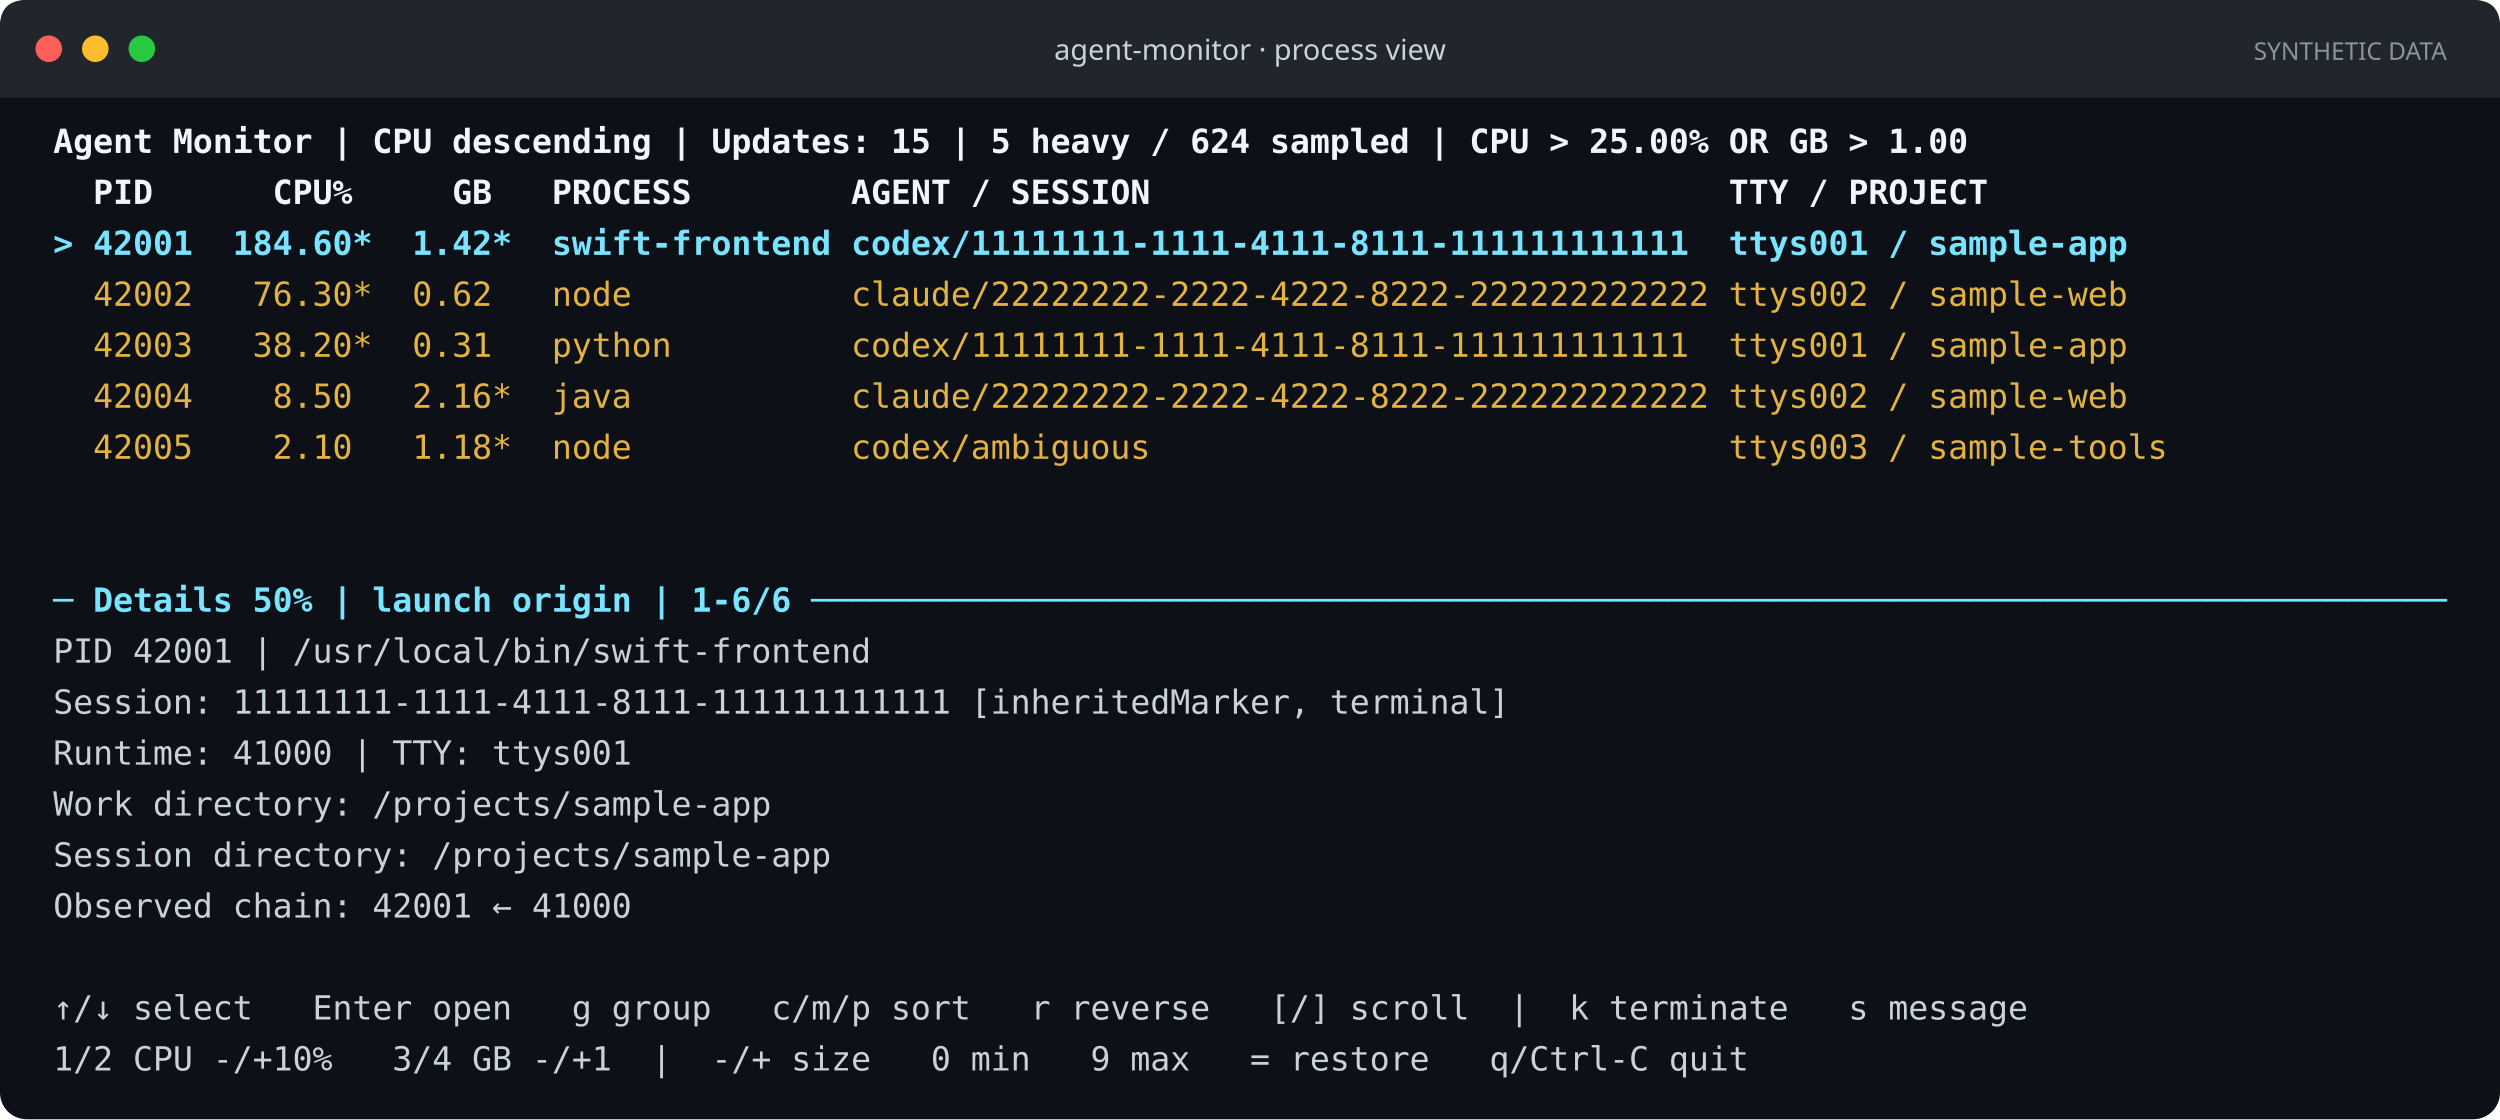
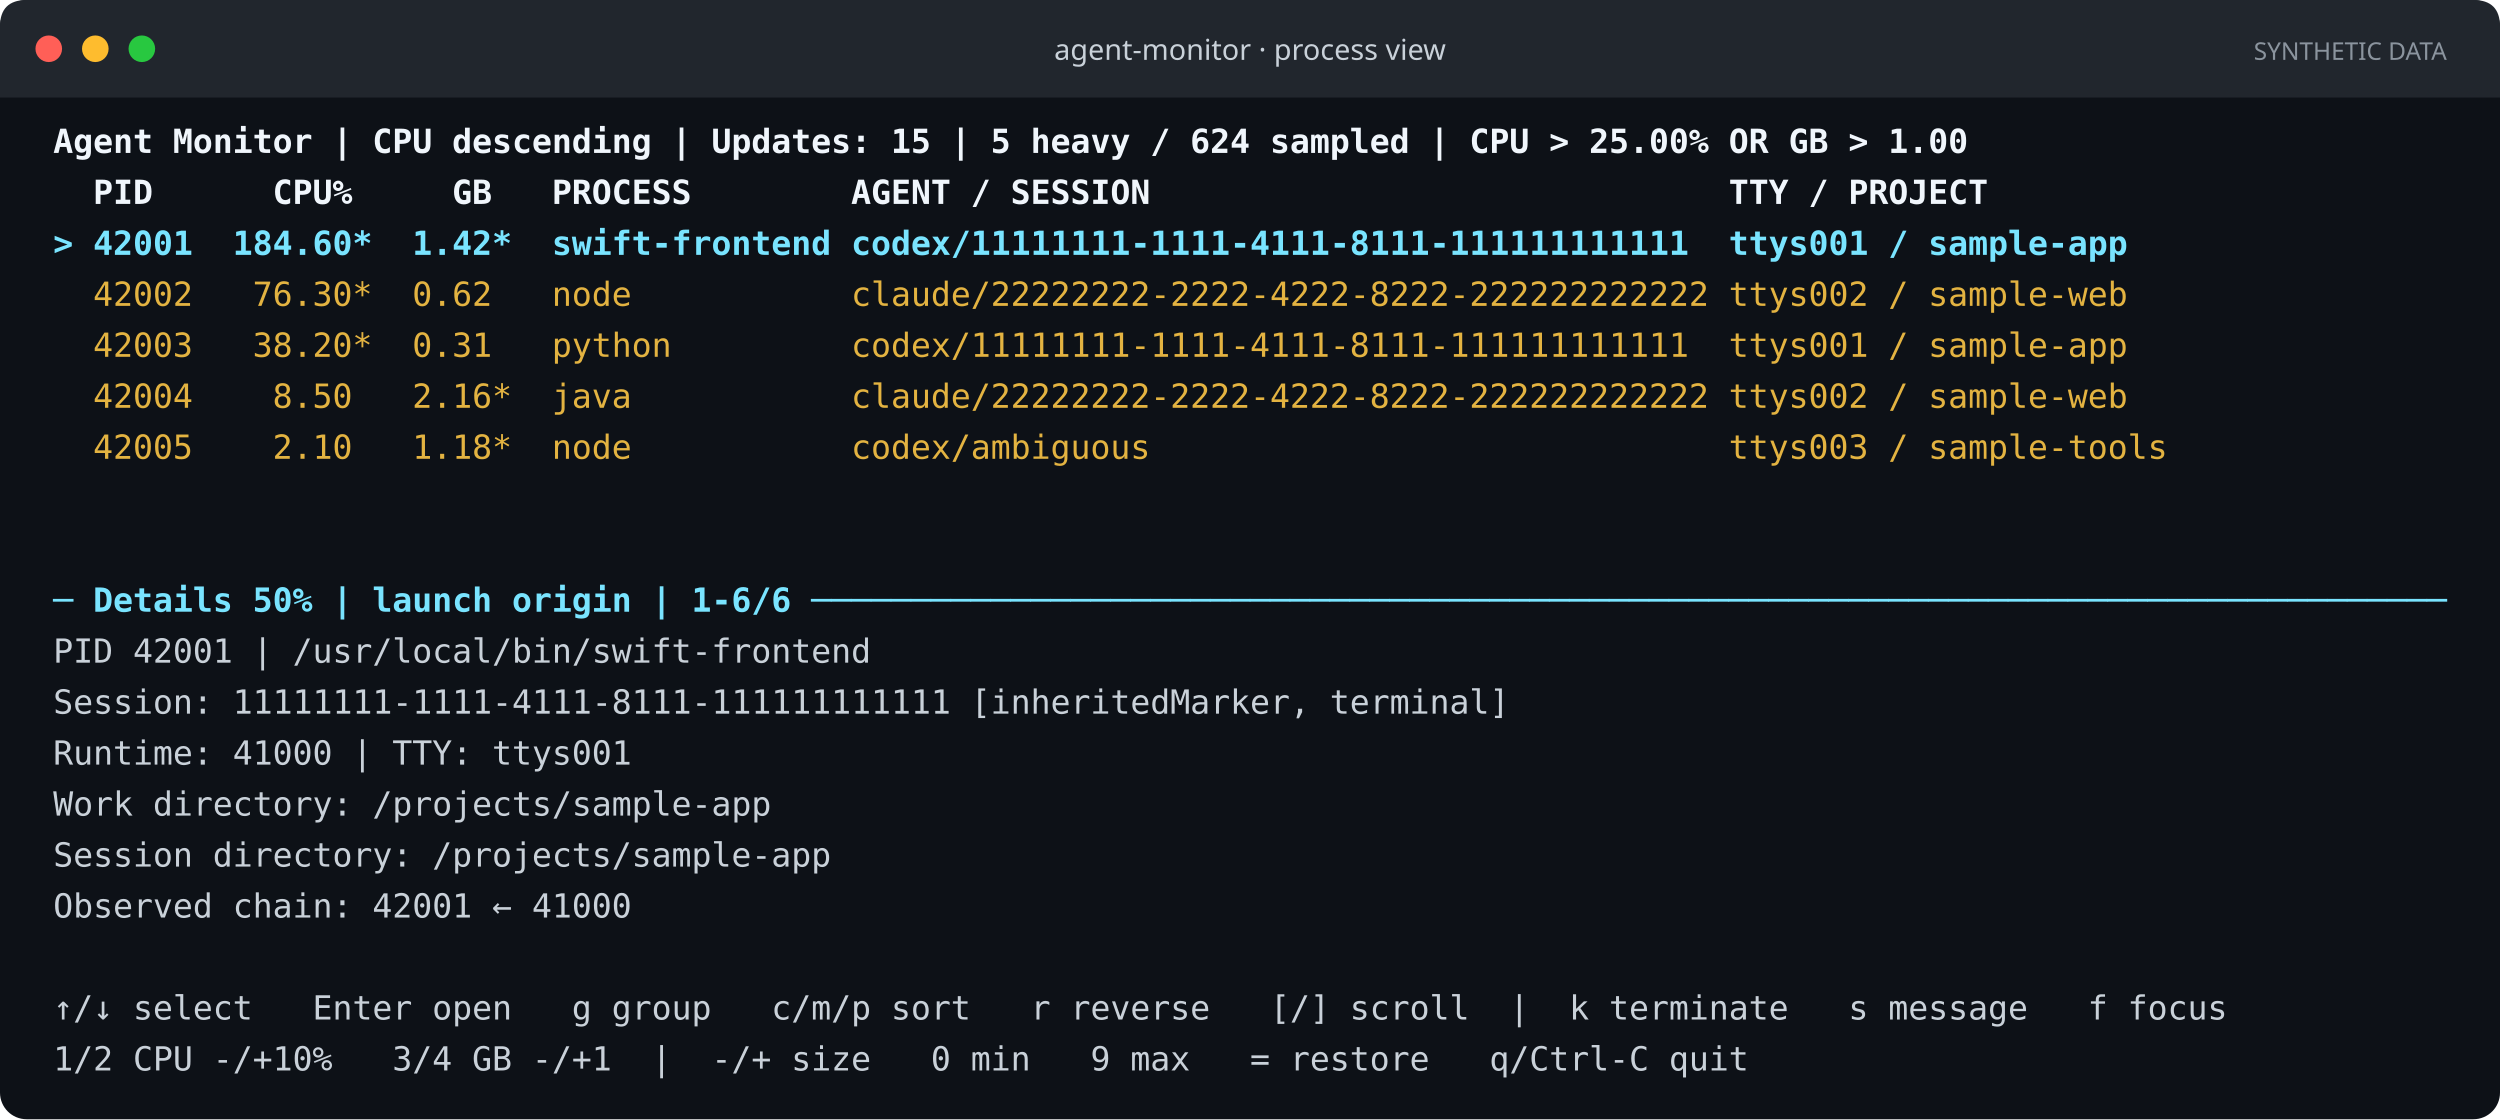
<svg xmlns="http://www.w3.org/2000/svg" width="1128" height="505" viewBox="0 0 1128 505" role="img" aria-labelledby="title description">
  <rect width="1128" height="505" rx="12" fill="#0d1117" />
  <path d="M12 0H1116Q1128 0 1128 12V44H0V12Q0 0 12 0Z" fill="#21262d" />
  <circle cx="22" cy="22" r="6" fill="#ff5f57" />
  <circle cx="43" cy="22" r="6" fill="#febc2e" />
  <circle cx="64" cy="22" r="6" fill="#28c840" />
  <text x="564" y="27" text-anchor="middle" fill="#c9d1d9" font-family="sans-serif" font-size="13">agent-monitor · process view</text>
  <text x="1104" y="27" text-anchor="end" fill="#8b949e" font-family="sans-serif" font-size="11">SYNTHETIC DATA</text>
  <g font-family="Menlo, DejaVu Sans Mono, monospace" font-size="15">
    <text y="69" fill="#f0f6fc" font-weight="bold" aria-label="Agent Monitor | CPU descending | Updates: 15 | 5 heavy / 624 sampled | CPU &gt; 25.00% OR GB &gt; 1.00">
      <tspan x="24">A</tspan>
      <tspan x="33">g</tspan>
      <tspan x="42">e</tspan>
      <tspan x="51">n</tspan>
      <tspan x="60">t</tspan>
      <tspan x="78">M</tspan>
      <tspan x="87">o</tspan>
      <tspan x="96">n</tspan>
      <tspan x="105">i</tspan>
      <tspan x="114">t</tspan>
      <tspan x="123">o</tspan>
      <tspan x="132">r</tspan>
      <tspan x="150">|</tspan>
      <tspan x="168">C</tspan>
      <tspan x="177">P</tspan>
      <tspan x="186">U</tspan>
      <tspan x="204">d</tspan>
      <tspan x="213">e</tspan>
      <tspan x="222">s</tspan>
      <tspan x="231">c</tspan>
      <tspan x="240">e</tspan>
      <tspan x="249">n</tspan>
      <tspan x="258">d</tspan>
      <tspan x="267">i</tspan>
      <tspan x="276">n</tspan>
      <tspan x="285">g</tspan>
      <tspan x="303">|</tspan>
      <tspan x="321">U</tspan>
      <tspan x="330">p</tspan>
      <tspan x="339">d</tspan>
      <tspan x="348">a</tspan>
      <tspan x="357">t</tspan>
      <tspan x="366">e</tspan>
      <tspan x="375">s</tspan>
      <tspan x="384">:</tspan>
      <tspan x="402">1</tspan>
      <tspan x="411">5</tspan>
      <tspan x="429">|</tspan>
      <tspan x="447">5</tspan>
      <tspan x="465">h</tspan>
      <tspan x="474">e</tspan>
      <tspan x="483">a</tspan>
      <tspan x="492">v</tspan>
      <tspan x="501">y</tspan>
      <tspan x="519">/</tspan>
      <tspan x="537">6</tspan>
      <tspan x="546">2</tspan>
      <tspan x="555">4</tspan>
      <tspan x="573">s</tspan>
      <tspan x="582">a</tspan>
      <tspan x="591">m</tspan>
      <tspan x="600">p</tspan>
      <tspan x="609">l</tspan>
      <tspan x="618">e</tspan>
      <tspan x="627">d</tspan>
      <tspan x="645">|</tspan>
      <tspan x="663">C</tspan>
      <tspan x="672">P</tspan>
      <tspan x="681">U</tspan>
      <tspan x="699">&gt;</tspan>
      <tspan x="717">2</tspan>
      <tspan x="726">5</tspan>
      <tspan x="735">.</tspan>
      <tspan x="744">0</tspan>
      <tspan x="753">0</tspan>
      <tspan x="762">%</tspan>
      <tspan x="780">O</tspan>
      <tspan x="789">R</tspan>
      <tspan x="807">G</tspan>
      <tspan x="816">B</tspan>
      <tspan x="834">&gt;</tspan>
      <tspan x="852">1</tspan>
      <tspan x="861">.</tspan>
      <tspan x="870">0</tspan>
      <tspan x="879">0</tspan>
    </text>
    <text y="92" fill="#f0f6fc" font-weight="bold" aria-label="  PID      CPU%     GB   PROCESS        AGENT / SESSION                             TTY / PROJECT">
      <tspan x="42">P</tspan>
      <tspan x="51">I</tspan>
      <tspan x="60">D</tspan>
      <tspan x="123">C</tspan>
      <tspan x="132">P</tspan>
      <tspan x="141">U</tspan>
      <tspan x="150">%</tspan>
      <tspan x="204">G</tspan>
      <tspan x="213">B</tspan>
      <tspan x="249">P</tspan>
      <tspan x="258">R</tspan>
      <tspan x="267">O</tspan>
      <tspan x="276">C</tspan>
      <tspan x="285">E</tspan>
      <tspan x="294">S</tspan>
      <tspan x="303">S</tspan>
      <tspan x="384">A</tspan>
      <tspan x="393">G</tspan>
      <tspan x="402">E</tspan>
      <tspan x="411">N</tspan>
      <tspan x="420">T</tspan>
      <tspan x="438">/</tspan>
      <tspan x="456">S</tspan>
      <tspan x="465">E</tspan>
      <tspan x="474">S</tspan>
      <tspan x="483">S</tspan>
      <tspan x="492">I</tspan>
      <tspan x="501">O</tspan>
      <tspan x="510">N</tspan>
      <tspan x="780">T</tspan>
      <tspan x="789">T</tspan>
      <tspan x="798">Y</tspan>
      <tspan x="816">/</tspan>
      <tspan x="834">P</tspan>
      <tspan x="843">R</tspan>
      <tspan x="852">O</tspan>
      <tspan x="861">J</tspan>
      <tspan x="870">E</tspan>
      <tspan x="879">C</tspan>
      <tspan x="888">T</tspan>
    </text>
    <text y="115" fill="#79e4ff" font-weight="bold" aria-label="&gt; 42001  184.60*  1.42*  swift-frontend codex/11111111-1111-4111-8111-111111111111  ttys001 / sample-app">
      <tspan x="24">&gt;</tspan>
      <tspan x="42">4</tspan>
      <tspan x="51">2</tspan>
      <tspan x="60">0</tspan>
      <tspan x="69">0</tspan>
      <tspan x="78">1</tspan>
      <tspan x="105">1</tspan>
      <tspan x="114">8</tspan>
      <tspan x="123">4</tspan>
      <tspan x="132">.</tspan>
      <tspan x="141">6</tspan>
      <tspan x="150">0</tspan>
      <tspan x="159">*</tspan>
      <tspan x="186">1</tspan>
      <tspan x="195">.</tspan>
      <tspan x="204">4</tspan>
      <tspan x="213">2</tspan>
      <tspan x="222">*</tspan>
      <tspan x="249">s</tspan>
      <tspan x="258">w</tspan>
      <tspan x="267">i</tspan>
      <tspan x="276">f</tspan>
      <tspan x="285">t</tspan>
      <tspan x="294">-</tspan>
      <tspan x="303">f</tspan>
      <tspan x="312">r</tspan>
      <tspan x="321">o</tspan>
      <tspan x="330">n</tspan>
      <tspan x="339">t</tspan>
      <tspan x="348">e</tspan>
      <tspan x="357">n</tspan>
      <tspan x="366">d</tspan>
      <tspan x="384">c</tspan>
      <tspan x="393">o</tspan>
      <tspan x="402">d</tspan>
      <tspan x="411">e</tspan>
      <tspan x="420">x</tspan>
      <tspan x="429">/</tspan>
      <tspan x="438">1</tspan>
      <tspan x="447">1</tspan>
      <tspan x="456">1</tspan>
      <tspan x="465">1</tspan>
      <tspan x="474">1</tspan>
      <tspan x="483">1</tspan>
      <tspan x="492">1</tspan>
      <tspan x="501">1</tspan>
      <tspan x="510">-</tspan>
      <tspan x="519">1</tspan>
      <tspan x="528">1</tspan>
      <tspan x="537">1</tspan>
      <tspan x="546">1</tspan>
      <tspan x="555">-</tspan>
      <tspan x="564">4</tspan>
      <tspan x="573">1</tspan>
      <tspan x="582">1</tspan>
      <tspan x="591">1</tspan>
      <tspan x="600">-</tspan>
      <tspan x="609">8</tspan>
      <tspan x="618">1</tspan>
      <tspan x="627">1</tspan>
      <tspan x="636">1</tspan>
      <tspan x="645">-</tspan>
      <tspan x="654">1</tspan>
      <tspan x="663">1</tspan>
      <tspan x="672">1</tspan>
      <tspan x="681">1</tspan>
      <tspan x="690">1</tspan>
      <tspan x="699">1</tspan>
      <tspan x="708">1</tspan>
      <tspan x="717">1</tspan>
      <tspan x="726">1</tspan>
      <tspan x="735">1</tspan>
      <tspan x="744">1</tspan>
      <tspan x="753">1</tspan>
      <tspan x="780">t</tspan>
      <tspan x="789">t</tspan>
      <tspan x="798">y</tspan>
      <tspan x="807">s</tspan>
      <tspan x="816">0</tspan>
      <tspan x="825">0</tspan>
      <tspan x="834">1</tspan>
      <tspan x="852">/</tspan>
      <tspan x="870">s</tspan>
      <tspan x="879">a</tspan>
      <tspan x="888">m</tspan>
      <tspan x="897">p</tspan>
      <tspan x="906">l</tspan>
      <tspan x="915">e</tspan>
      <tspan x="924">-</tspan>
      <tspan x="933">a</tspan>
      <tspan x="942">p</tspan>
      <tspan x="951">p</tspan>
    </text>
    <text y="138" fill="#e3b341" font-weight="normal" aria-label="  42002   76.30*  0.62   node           claude/22222222-2222-4222-8222-222222222222 ttys002 / sample-web">
      <tspan x="42">4</tspan>
      <tspan x="51">2</tspan>
      <tspan x="60">0</tspan>
      <tspan x="69">0</tspan>
      <tspan x="78">2</tspan>
      <tspan x="114">7</tspan>
      <tspan x="123">6</tspan>
      <tspan x="132">.</tspan>
      <tspan x="141">3</tspan>
      <tspan x="150">0</tspan>
      <tspan x="159">*</tspan>
      <tspan x="186">0</tspan>
      <tspan x="195">.</tspan>
      <tspan x="204">6</tspan>
      <tspan x="213">2</tspan>
      <tspan x="249">n</tspan>
      <tspan x="258">o</tspan>
      <tspan x="267">d</tspan>
      <tspan x="276">e</tspan>
      <tspan x="384">c</tspan>
      <tspan x="393">l</tspan>
      <tspan x="402">a</tspan>
      <tspan x="411">u</tspan>
      <tspan x="420">d</tspan>
      <tspan x="429">e</tspan>
      <tspan x="438">/</tspan>
      <tspan x="447">2</tspan>
      <tspan x="456">2</tspan>
      <tspan x="465">2</tspan>
      <tspan x="474">2</tspan>
      <tspan x="483">2</tspan>
      <tspan x="492">2</tspan>
      <tspan x="501">2</tspan>
      <tspan x="510">2</tspan>
      <tspan x="519">-</tspan>
      <tspan x="528">2</tspan>
      <tspan x="537">2</tspan>
      <tspan x="546">2</tspan>
      <tspan x="555">2</tspan>
      <tspan x="564">-</tspan>
      <tspan x="573">4</tspan>
      <tspan x="582">2</tspan>
      <tspan x="591">2</tspan>
      <tspan x="600">2</tspan>
      <tspan x="609">-</tspan>
      <tspan x="618">8</tspan>
      <tspan x="627">2</tspan>
      <tspan x="636">2</tspan>
      <tspan x="645">2</tspan>
      <tspan x="654">-</tspan>
      <tspan x="663">2</tspan>
      <tspan x="672">2</tspan>
      <tspan x="681">2</tspan>
      <tspan x="690">2</tspan>
      <tspan x="699">2</tspan>
      <tspan x="708">2</tspan>
      <tspan x="717">2</tspan>
      <tspan x="726">2</tspan>
      <tspan x="735">2</tspan>
      <tspan x="744">2</tspan>
      <tspan x="753">2</tspan>
      <tspan x="762">2</tspan>
      <tspan x="780">t</tspan>
      <tspan x="789">t</tspan>
      <tspan x="798">y</tspan>
      <tspan x="807">s</tspan>
      <tspan x="816">0</tspan>
      <tspan x="825">0</tspan>
      <tspan x="834">2</tspan>
      <tspan x="852">/</tspan>
      <tspan x="870">s</tspan>
      <tspan x="879">a</tspan>
      <tspan x="888">m</tspan>
      <tspan x="897">p</tspan>
      <tspan x="906">l</tspan>
      <tspan x="915">e</tspan>
      <tspan x="924">-</tspan>
      <tspan x="933">w</tspan>
      <tspan x="942">e</tspan>
      <tspan x="951">b</tspan>
    </text>
    <text y="161" fill="#e3b341" font-weight="normal" aria-label="  42003   38.20*  0.31   python         codex/11111111-1111-4111-8111-111111111111  ttys001 / sample-app">
      <tspan x="42">4</tspan>
      <tspan x="51">2</tspan>
      <tspan x="60">0</tspan>
      <tspan x="69">0</tspan>
      <tspan x="78">3</tspan>
      <tspan x="114">3</tspan>
      <tspan x="123">8</tspan>
      <tspan x="132">.</tspan>
      <tspan x="141">2</tspan>
      <tspan x="150">0</tspan>
      <tspan x="159">*</tspan>
      <tspan x="186">0</tspan>
      <tspan x="195">.</tspan>
      <tspan x="204">3</tspan>
      <tspan x="213">1</tspan>
      <tspan x="249">p</tspan>
      <tspan x="258">y</tspan>
      <tspan x="267">t</tspan>
      <tspan x="276">h</tspan>
      <tspan x="285">o</tspan>
      <tspan x="294">n</tspan>
      <tspan x="384">c</tspan>
      <tspan x="393">o</tspan>
      <tspan x="402">d</tspan>
      <tspan x="411">e</tspan>
      <tspan x="420">x</tspan>
      <tspan x="429">/</tspan>
      <tspan x="438">1</tspan>
      <tspan x="447">1</tspan>
      <tspan x="456">1</tspan>
      <tspan x="465">1</tspan>
      <tspan x="474">1</tspan>
      <tspan x="483">1</tspan>
      <tspan x="492">1</tspan>
      <tspan x="501">1</tspan>
      <tspan x="510">-</tspan>
      <tspan x="519">1</tspan>
      <tspan x="528">1</tspan>
      <tspan x="537">1</tspan>
      <tspan x="546">1</tspan>
      <tspan x="555">-</tspan>
      <tspan x="564">4</tspan>
      <tspan x="573">1</tspan>
      <tspan x="582">1</tspan>
      <tspan x="591">1</tspan>
      <tspan x="600">-</tspan>
      <tspan x="609">8</tspan>
      <tspan x="618">1</tspan>
      <tspan x="627">1</tspan>
      <tspan x="636">1</tspan>
      <tspan x="645">-</tspan>
      <tspan x="654">1</tspan>
      <tspan x="663">1</tspan>
      <tspan x="672">1</tspan>
      <tspan x="681">1</tspan>
      <tspan x="690">1</tspan>
      <tspan x="699">1</tspan>
      <tspan x="708">1</tspan>
      <tspan x="717">1</tspan>
      <tspan x="726">1</tspan>
      <tspan x="735">1</tspan>
      <tspan x="744">1</tspan>
      <tspan x="753">1</tspan>
      <tspan x="780">t</tspan>
      <tspan x="789">t</tspan>
      <tspan x="798">y</tspan>
      <tspan x="807">s</tspan>
      <tspan x="816">0</tspan>
      <tspan x="825">0</tspan>
      <tspan x="834">1</tspan>
      <tspan x="852">/</tspan>
      <tspan x="870">s</tspan>
      <tspan x="879">a</tspan>
      <tspan x="888">m</tspan>
      <tspan x="897">p</tspan>
      <tspan x="906">l</tspan>
      <tspan x="915">e</tspan>
      <tspan x="924">-</tspan>
      <tspan x="933">a</tspan>
      <tspan x="942">p</tspan>
      <tspan x="951">p</tspan>
    </text>
    <text y="184" fill="#e3b341" font-weight="normal" aria-label="  42004    8.50   2.16*  java           claude/22222222-2222-4222-8222-222222222222 ttys002 / sample-web">
      <tspan x="42">4</tspan>
      <tspan x="51">2</tspan>
      <tspan x="60">0</tspan>
      <tspan x="69">0</tspan>
      <tspan x="78">4</tspan>
      <tspan x="123">8</tspan>
      <tspan x="132">.</tspan>
      <tspan x="141">5</tspan>
      <tspan x="150">0</tspan>
      <tspan x="186">2</tspan>
      <tspan x="195">.</tspan>
      <tspan x="204">1</tspan>
      <tspan x="213">6</tspan>
      <tspan x="222">*</tspan>
      <tspan x="249">j</tspan>
      <tspan x="258">a</tspan>
      <tspan x="267">v</tspan>
      <tspan x="276">a</tspan>
      <tspan x="384">c</tspan>
      <tspan x="393">l</tspan>
      <tspan x="402">a</tspan>
      <tspan x="411">u</tspan>
      <tspan x="420">d</tspan>
      <tspan x="429">e</tspan>
      <tspan x="438">/</tspan>
      <tspan x="447">2</tspan>
      <tspan x="456">2</tspan>
      <tspan x="465">2</tspan>
      <tspan x="474">2</tspan>
      <tspan x="483">2</tspan>
      <tspan x="492">2</tspan>
      <tspan x="501">2</tspan>
      <tspan x="510">2</tspan>
      <tspan x="519">-</tspan>
      <tspan x="528">2</tspan>
      <tspan x="537">2</tspan>
      <tspan x="546">2</tspan>
      <tspan x="555">2</tspan>
      <tspan x="564">-</tspan>
      <tspan x="573">4</tspan>
      <tspan x="582">2</tspan>
      <tspan x="591">2</tspan>
      <tspan x="600">2</tspan>
      <tspan x="609">-</tspan>
      <tspan x="618">8</tspan>
      <tspan x="627">2</tspan>
      <tspan x="636">2</tspan>
      <tspan x="645">2</tspan>
      <tspan x="654">-</tspan>
      <tspan x="663">2</tspan>
      <tspan x="672">2</tspan>
      <tspan x="681">2</tspan>
      <tspan x="690">2</tspan>
      <tspan x="699">2</tspan>
      <tspan x="708">2</tspan>
      <tspan x="717">2</tspan>
      <tspan x="726">2</tspan>
      <tspan x="735">2</tspan>
      <tspan x="744">2</tspan>
      <tspan x="753">2</tspan>
      <tspan x="762">2</tspan>
      <tspan x="780">t</tspan>
      <tspan x="789">t</tspan>
      <tspan x="798">y</tspan>
      <tspan x="807">s</tspan>
      <tspan x="816">0</tspan>
      <tspan x="825">0</tspan>
      <tspan x="834">2</tspan>
      <tspan x="852">/</tspan>
      <tspan x="870">s</tspan>
      <tspan x="879">a</tspan>
      <tspan x="888">m</tspan>
      <tspan x="897">p</tspan>
      <tspan x="906">l</tspan>
      <tspan x="915">e</tspan>
      <tspan x="924">-</tspan>
      <tspan x="933">w</tspan>
      <tspan x="942">e</tspan>
      <tspan x="951">b</tspan>
    </text>
    <text y="207" fill="#e3b341" font-weight="normal" aria-label="  42005    2.10   1.18*  node           codex/ambiguous                             ttys003 / sample-tools">
      <tspan x="42">4</tspan>
      <tspan x="51">2</tspan>
      <tspan x="60">0</tspan>
      <tspan x="69">0</tspan>
      <tspan x="78">5</tspan>
      <tspan x="123">2</tspan>
      <tspan x="132">.</tspan>
      <tspan x="141">1</tspan>
      <tspan x="150">0</tspan>
      <tspan x="186">1</tspan>
      <tspan x="195">.</tspan>
      <tspan x="204">1</tspan>
      <tspan x="213">8</tspan>
      <tspan x="222">*</tspan>
      <tspan x="249">n</tspan>
      <tspan x="258">o</tspan>
      <tspan x="267">d</tspan>
      <tspan x="276">e</tspan>
      <tspan x="384">c</tspan>
      <tspan x="393">o</tspan>
      <tspan x="402">d</tspan>
      <tspan x="411">e</tspan>
      <tspan x="420">x</tspan>
      <tspan x="429">/</tspan>
      <tspan x="438">a</tspan>
      <tspan x="447">m</tspan>
      <tspan x="456">b</tspan>
      <tspan x="465">i</tspan>
      <tspan x="474">g</tspan>
      <tspan x="483">u</tspan>
      <tspan x="492">o</tspan>
      <tspan x="501">u</tspan>
      <tspan x="510">s</tspan>
      <tspan x="780">t</tspan>
      <tspan x="789">t</tspan>
      <tspan x="798">y</tspan>
      <tspan x="807">s</tspan>
      <tspan x="816">0</tspan>
      <tspan x="825">0</tspan>
      <tspan x="834">3</tspan>
      <tspan x="852">/</tspan>
      <tspan x="870">s</tspan>
      <tspan x="879">a</tspan>
      <tspan x="888">m</tspan>
      <tspan x="897">p</tspan>
      <tspan x="906">l</tspan>
      <tspan x="915">e</tspan>
      <tspan x="924">-</tspan>
      <tspan x="933">t</tspan>
      <tspan x="942">o</tspan>
      <tspan x="951">o</tspan>
      <tspan x="960">l</tspan>
      <tspan x="969">s</tspan>
    </text>
    <text y="276" fill="#79e4ff" font-weight="bold" aria-label="─ Details 50% | launch origin | 1-6/6 ──────────────────────────────────────────────────────────────────────────────────">
      <tspan x="24">─</tspan>
      <tspan x="42">D</tspan>
      <tspan x="51">e</tspan>
      <tspan x="60">t</tspan>
      <tspan x="69">a</tspan>
      <tspan x="78">i</tspan>
      <tspan x="87">l</tspan>
      <tspan x="96">s</tspan>
      <tspan x="114">5</tspan>
      <tspan x="123">0</tspan>
      <tspan x="132">%</tspan>
      <tspan x="150">|</tspan>
      <tspan x="168">l</tspan>
      <tspan x="177">a</tspan>
      <tspan x="186">u</tspan>
      <tspan x="195">n</tspan>
      <tspan x="204">c</tspan>
      <tspan x="213">h</tspan>
      <tspan x="231">o</tspan>
      <tspan x="240">r</tspan>
      <tspan x="249">i</tspan>
      <tspan x="258">g</tspan>
      <tspan x="267">i</tspan>
      <tspan x="276">n</tspan>
      <tspan x="294">|</tspan>
      <tspan x="312">1</tspan>
      <tspan x="321">-</tspan>
      <tspan x="330">6</tspan>
      <tspan x="339">/</tspan>
      <tspan x="348">6</tspan>
      <tspan x="366">─</tspan>
      <tspan x="375">─</tspan>
      <tspan x="384">─</tspan>
      <tspan x="393">─</tspan>
      <tspan x="402">─</tspan>
      <tspan x="411">─</tspan>
      <tspan x="420">─</tspan>
      <tspan x="429">─</tspan>
      <tspan x="438">─</tspan>
      <tspan x="447">─</tspan>
      <tspan x="456">─</tspan>
      <tspan x="465">─</tspan>
      <tspan x="474">─</tspan>
      <tspan x="483">─</tspan>
      <tspan x="492">─</tspan>
      <tspan x="501">─</tspan>
      <tspan x="510">─</tspan>
      <tspan x="519">─</tspan>
      <tspan x="528">─</tspan>
      <tspan x="537">─</tspan>
      <tspan x="546">─</tspan>
      <tspan x="555">─</tspan>
      <tspan x="564">─</tspan>
      <tspan x="573">─</tspan>
      <tspan x="582">─</tspan>
      <tspan x="591">─</tspan>
      <tspan x="600">─</tspan>
      <tspan x="609">─</tspan>
      <tspan x="618">─</tspan>
      <tspan x="627">─</tspan>
      <tspan x="636">─</tspan>
      <tspan x="645">─</tspan>
      <tspan x="654">─</tspan>
      <tspan x="663">─</tspan>
      <tspan x="672">─</tspan>
      <tspan x="681">─</tspan>
      <tspan x="690">─</tspan>
      <tspan x="699">─</tspan>
      <tspan x="708">─</tspan>
      <tspan x="717">─</tspan>
      <tspan x="726">─</tspan>
      <tspan x="735">─</tspan>
      <tspan x="744">─</tspan>
      <tspan x="753">─</tspan>
      <tspan x="762">─</tspan>
      <tspan x="771">─</tspan>
      <tspan x="780">─</tspan>
      <tspan x="789">─</tspan>
      <tspan x="798">─</tspan>
      <tspan x="807">─</tspan>
      <tspan x="816">─</tspan>
      <tspan x="825">─</tspan>
      <tspan x="834">─</tspan>
      <tspan x="843">─</tspan>
      <tspan x="852">─</tspan>
      <tspan x="861">─</tspan>
      <tspan x="870">─</tspan>
      <tspan x="879">─</tspan>
      <tspan x="888">─</tspan>
      <tspan x="897">─</tspan>
      <tspan x="906">─</tspan>
      <tspan x="915">─</tspan>
      <tspan x="924">─</tspan>
      <tspan x="933">─</tspan>
      <tspan x="942">─</tspan>
      <tspan x="951">─</tspan>
      <tspan x="960">─</tspan>
      <tspan x="969">─</tspan>
      <tspan x="978">─</tspan>
      <tspan x="987">─</tspan>
      <tspan x="996">─</tspan>
      <tspan x="1005">─</tspan>
      <tspan x="1014">─</tspan>
      <tspan x="1023">─</tspan>
      <tspan x="1032">─</tspan>
      <tspan x="1041">─</tspan>
      <tspan x="1050">─</tspan>
      <tspan x="1059">─</tspan>
      <tspan x="1068">─</tspan>
      <tspan x="1077">─</tspan>
      <tspan x="1086">─</tspan>
      <tspan x="1095">─</tspan>
    </text>
    <text y="299" fill="#c9d1d9" font-weight="normal" aria-label="PID 42001 | /usr/local/bin/swift-frontend">
      <tspan x="24">P</tspan>
      <tspan x="33">I</tspan>
      <tspan x="42">D</tspan>
      <tspan x="60">4</tspan>
      <tspan x="69">2</tspan>
      <tspan x="78">0</tspan>
      <tspan x="87">0</tspan>
      <tspan x="96">1</tspan>
      <tspan x="114">|</tspan>
      <tspan x="132">/</tspan>
      <tspan x="141">u</tspan>
      <tspan x="150">s</tspan>
      <tspan x="159">r</tspan>
      <tspan x="168">/</tspan>
      <tspan x="177">l</tspan>
      <tspan x="186">o</tspan>
      <tspan x="195">c</tspan>
      <tspan x="204">a</tspan>
      <tspan x="213">l</tspan>
      <tspan x="222">/</tspan>
      <tspan x="231">b</tspan>
      <tspan x="240">i</tspan>
      <tspan x="249">n</tspan>
      <tspan x="258">/</tspan>
      <tspan x="267">s</tspan>
      <tspan x="276">w</tspan>
      <tspan x="285">i</tspan>
      <tspan x="294">f</tspan>
      <tspan x="303">t</tspan>
      <tspan x="312">-</tspan>
      <tspan x="321">f</tspan>
      <tspan x="330">r</tspan>
      <tspan x="339">o</tspan>
      <tspan x="348">n</tspan>
      <tspan x="357">t</tspan>
      <tspan x="366">e</tspan>
      <tspan x="375">n</tspan>
      <tspan x="384">d</tspan>
    </text>
    <text y="322" fill="#c9d1d9" font-weight="normal" aria-label="Session: 11111111-1111-4111-8111-111111111111 [inheritedMarker, terminal]">
      <tspan x="24">S</tspan>
      <tspan x="33">e</tspan>
      <tspan x="42">s</tspan>
      <tspan x="51">s</tspan>
      <tspan x="60">i</tspan>
      <tspan x="69">o</tspan>
      <tspan x="78">n</tspan>
      <tspan x="87">:</tspan>
      <tspan x="105">1</tspan>
      <tspan x="114">1</tspan>
      <tspan x="123">1</tspan>
      <tspan x="132">1</tspan>
      <tspan x="141">1</tspan>
      <tspan x="150">1</tspan>
      <tspan x="159">1</tspan>
      <tspan x="168">1</tspan>
      <tspan x="177">-</tspan>
      <tspan x="186">1</tspan>
      <tspan x="195">1</tspan>
      <tspan x="204">1</tspan>
      <tspan x="213">1</tspan>
      <tspan x="222">-</tspan>
      <tspan x="231">4</tspan>
      <tspan x="240">1</tspan>
      <tspan x="249">1</tspan>
      <tspan x="258">1</tspan>
      <tspan x="267">-</tspan>
      <tspan x="276">8</tspan>
      <tspan x="285">1</tspan>
      <tspan x="294">1</tspan>
      <tspan x="303">1</tspan>
      <tspan x="312">-</tspan>
      <tspan x="321">1</tspan>
      <tspan x="330">1</tspan>
      <tspan x="339">1</tspan>
      <tspan x="348">1</tspan>
      <tspan x="357">1</tspan>
      <tspan x="366">1</tspan>
      <tspan x="375">1</tspan>
      <tspan x="384">1</tspan>
      <tspan x="393">1</tspan>
      <tspan x="402">1</tspan>
      <tspan x="411">1</tspan>
      <tspan x="420">1</tspan>
      <tspan x="438">[</tspan>
      <tspan x="447">i</tspan>
      <tspan x="456">n</tspan>
      <tspan x="465">h</tspan>
      <tspan x="474">e</tspan>
      <tspan x="483">r</tspan>
      <tspan x="492">i</tspan>
      <tspan x="501">t</tspan>
      <tspan x="510">e</tspan>
      <tspan x="519">d</tspan>
      <tspan x="528">M</tspan>
      <tspan x="537">a</tspan>
      <tspan x="546">r</tspan>
      <tspan x="555">k</tspan>
      <tspan x="564">e</tspan>
      <tspan x="573">r</tspan>
      <tspan x="582">,</tspan>
      <tspan x="600">t</tspan>
      <tspan x="609">e</tspan>
      <tspan x="618">r</tspan>
      <tspan x="627">m</tspan>
      <tspan x="636">i</tspan>
      <tspan x="645">n</tspan>
      <tspan x="654">a</tspan>
      <tspan x="663">l</tspan>
      <tspan x="672">]</tspan>
    </text>
    <text y="345" fill="#c9d1d9" font-weight="normal" aria-label="Runtime: 41000 | TTY: ttys001">
      <tspan x="24">R</tspan>
      <tspan x="33">u</tspan>
      <tspan x="42">n</tspan>
      <tspan x="51">t</tspan>
      <tspan x="60">i</tspan>
      <tspan x="69">m</tspan>
      <tspan x="78">e</tspan>
      <tspan x="87">:</tspan>
      <tspan x="105">4</tspan>
      <tspan x="114">1</tspan>
      <tspan x="123">0</tspan>
      <tspan x="132">0</tspan>
      <tspan x="141">0</tspan>
      <tspan x="159">|</tspan>
      <tspan x="177">T</tspan>
      <tspan x="186">T</tspan>
      <tspan x="195">Y</tspan>
      <tspan x="204">:</tspan>
      <tspan x="222">t</tspan>
      <tspan x="231">t</tspan>
      <tspan x="240">y</tspan>
      <tspan x="249">s</tspan>
      <tspan x="258">0</tspan>
      <tspan x="267">0</tspan>
      <tspan x="276">1</tspan>
    </text>
    <text y="368" fill="#c9d1d9" font-weight="normal" aria-label="Work directory: /projects/sample-app">
      <tspan x="24">W</tspan>
      <tspan x="33">o</tspan>
      <tspan x="42">r</tspan>
      <tspan x="51">k</tspan>
      <tspan x="69">d</tspan>
      <tspan x="78">i</tspan>
      <tspan x="87">r</tspan>
      <tspan x="96">e</tspan>
      <tspan x="105">c</tspan>
      <tspan x="114">t</tspan>
      <tspan x="123">o</tspan>
      <tspan x="132">r</tspan>
      <tspan x="141">y</tspan>
      <tspan x="150">:</tspan>
      <tspan x="168">/</tspan>
      <tspan x="177">p</tspan>
      <tspan x="186">r</tspan>
      <tspan x="195">o</tspan>
      <tspan x="204">j</tspan>
      <tspan x="213">e</tspan>
      <tspan x="222">c</tspan>
      <tspan x="231">t</tspan>
      <tspan x="240">s</tspan>
      <tspan x="249">/</tspan>
      <tspan x="258">s</tspan>
      <tspan x="267">a</tspan>
      <tspan x="276">m</tspan>
      <tspan x="285">p</tspan>
      <tspan x="294">l</tspan>
      <tspan x="303">e</tspan>
      <tspan x="312">-</tspan>
      <tspan x="321">a</tspan>
      <tspan x="330">p</tspan>
      <tspan x="339">p</tspan>
    </text>
    <text y="391" fill="#c9d1d9" font-weight="normal" aria-label="Session directory: /projects/sample-app">
      <tspan x="24">S</tspan>
      <tspan x="33">e</tspan>
      <tspan x="42">s</tspan>
      <tspan x="51">s</tspan>
      <tspan x="60">i</tspan>
      <tspan x="69">o</tspan>
      <tspan x="78">n</tspan>
      <tspan x="96">d</tspan>
      <tspan x="105">i</tspan>
      <tspan x="114">r</tspan>
      <tspan x="123">e</tspan>
      <tspan x="132">c</tspan>
      <tspan x="141">t</tspan>
      <tspan x="150">o</tspan>
      <tspan x="159">r</tspan>
      <tspan x="168">y</tspan>
      <tspan x="177">:</tspan>
      <tspan x="195">/</tspan>
      <tspan x="204">p</tspan>
      <tspan x="213">r</tspan>
      <tspan x="222">o</tspan>
      <tspan x="231">j</tspan>
      <tspan x="240">e</tspan>
      <tspan x="249">c</tspan>
      <tspan x="258">t</tspan>
      <tspan x="267">s</tspan>
      <tspan x="276">/</tspan>
      <tspan x="285">s</tspan>
      <tspan x="294">a</tspan>
      <tspan x="303">m</tspan>
      <tspan x="312">p</tspan>
      <tspan x="321">l</tspan>
      <tspan x="330">e</tspan>
      <tspan x="339">-</tspan>
      <tspan x="348">a</tspan>
      <tspan x="357">p</tspan>
      <tspan x="366">p</tspan>
    </text>
    <text y="414" fill="#c9d1d9" font-weight="normal" aria-label="Observed chain: 42001 ← 41000">
      <tspan x="24">O</tspan>
      <tspan x="33">b</tspan>
      <tspan x="42">s</tspan>
      <tspan x="51">e</tspan>
      <tspan x="60">r</tspan>
      <tspan x="69">v</tspan>
      <tspan x="78">e</tspan>
      <tspan x="87">d</tspan>
      <tspan x="105">c</tspan>
      <tspan x="114">h</tspan>
      <tspan x="123">a</tspan>
      <tspan x="132">i</tspan>
      <tspan x="141">n</tspan>
      <tspan x="150">:</tspan>
      <tspan x="168">4</tspan>
      <tspan x="177">2</tspan>
      <tspan x="186">0</tspan>
      <tspan x="195">0</tspan>
      <tspan x="204">1</tspan>
      <tspan x="222">←</tspan>
      <tspan x="240">4</tspan>
      <tspan x="249">1</tspan>
      <tspan x="258">0</tspan>
      <tspan x="267">0</tspan>
      <tspan x="276">0</tspan>
    </text>
-     <text y="460" fill="#c9d1d9" font-weight="normal" aria-label="↑/↓ select   Enter open   g group   c/m/p sort   r reverse   [/] scroll  |  k terminate   s message">
+     <text y="460" fill="#c9d1d9" font-weight="normal" aria-label="↑/↓ select   Enter open   g group   c/m/p sort   r reverse   [/] scroll  |  k terminate   s message   f focus">
      <tspan x="24">↑</tspan>
      <tspan x="33">/</tspan>
      <tspan x="42">↓</tspan>
      <tspan x="60">s</tspan>
      <tspan x="69">e</tspan>
      <tspan x="78">l</tspan>
      <tspan x="87">e</tspan>
      <tspan x="96">c</tspan>
      <tspan x="105">t</tspan>
      <tspan x="141">E</tspan>
      <tspan x="150">n</tspan>
      <tspan x="159">t</tspan>
      <tspan x="168">e</tspan>
      <tspan x="177">r</tspan>
      <tspan x="195">o</tspan>
      <tspan x="204">p</tspan>
      <tspan x="213">e</tspan>
      <tspan x="222">n</tspan>
      <tspan x="258">g</tspan>
      <tspan x="276">g</tspan>
      <tspan x="285">r</tspan>
      <tspan x="294">o</tspan>
      <tspan x="303">u</tspan>
      <tspan x="312">p</tspan>
      <tspan x="348">c</tspan>
      <tspan x="357">/</tspan>
      <tspan x="366">m</tspan>
      <tspan x="375">/</tspan>
      <tspan x="384">p</tspan>
      <tspan x="402">s</tspan>
      <tspan x="411">o</tspan>
      <tspan x="420">r</tspan>
      <tspan x="429">t</tspan>
      <tspan x="465">r</tspan>
      <tspan x="483">r</tspan>
      <tspan x="492">e</tspan>
      <tspan x="501">v</tspan>
      <tspan x="510">e</tspan>
      <tspan x="519">r</tspan>
      <tspan x="528">s</tspan>
      <tspan x="537">e</tspan>
      <tspan x="573">[</tspan>
      <tspan x="582">/</tspan>
      <tspan x="591">]</tspan>
      <tspan x="609">s</tspan>
      <tspan x="618">c</tspan>
      <tspan x="627">r</tspan>
      <tspan x="636">o</tspan>
      <tspan x="645">l</tspan>
      <tspan x="654">l</tspan>
      <tspan x="681">|</tspan>
      <tspan x="708">k</tspan>
      <tspan x="726">t</tspan>
      <tspan x="735">e</tspan>
      <tspan x="744">r</tspan>
      <tspan x="753">m</tspan>
      <tspan x="762">i</tspan>
      <tspan x="771">n</tspan>
      <tspan x="780">a</tspan>
      <tspan x="789">t</tspan>
      <tspan x="798">e</tspan>
      <tspan x="834">s</tspan>
      <tspan x="852">m</tspan>
      <tspan x="861">e</tspan>
      <tspan x="870">s</tspan>
      <tspan x="879">s</tspan>
      <tspan x="888">a</tspan>
      <tspan x="897">g</tspan>
      <tspan x="906">e</tspan>
+       <tspan x="942">f</tspan>
+       <tspan x="960">f</tspan>
+       <tspan x="969">o</tspan>
+       <tspan x="978">c</tspan>
+       <tspan x="987">u</tspan>
+       <tspan x="996">s</tspan>
    </text>
    <text y="483" fill="#c9d1d9" font-weight="normal" aria-label="1/2 CPU -/+10%   3/4 GB -/+1  |  -/+ size   0 min   9 max   = restore   q/Ctrl-C quit">
      <tspan x="24">1</tspan>
      <tspan x="33">/</tspan>
      <tspan x="42">2</tspan>
      <tspan x="60">C</tspan>
      <tspan x="69">P</tspan>
      <tspan x="78">U</tspan>
      <tspan x="96">-</tspan>
      <tspan x="105">/</tspan>
      <tspan x="114">+</tspan>
      <tspan x="123">1</tspan>
      <tspan x="132">0</tspan>
      <tspan x="141">%</tspan>
      <tspan x="177">3</tspan>
      <tspan x="186">/</tspan>
      <tspan x="195">4</tspan>
      <tspan x="213">G</tspan>
      <tspan x="222">B</tspan>
      <tspan x="240">-</tspan>
      <tspan x="249">/</tspan>
      <tspan x="258">+</tspan>
      <tspan x="267">1</tspan>
      <tspan x="294">|</tspan>
      <tspan x="321">-</tspan>
      <tspan x="330">/</tspan>
      <tspan x="339">+</tspan>
      <tspan x="357">s</tspan>
      <tspan x="366">i</tspan>
      <tspan x="375">z</tspan>
      <tspan x="384">e</tspan>
      <tspan x="420">0</tspan>
      <tspan x="438">m</tspan>
      <tspan x="447">i</tspan>
      <tspan x="456">n</tspan>
      <tspan x="492">9</tspan>
      <tspan x="510">m</tspan>
      <tspan x="519">a</tspan>
      <tspan x="528">x</tspan>
      <tspan x="564">=</tspan>
      <tspan x="582">r</tspan>
      <tspan x="591">e</tspan>
      <tspan x="600">s</tspan>
      <tspan x="609">t</tspan>
      <tspan x="618">o</tspan>
      <tspan x="627">r</tspan>
      <tspan x="636">e</tspan>
      <tspan x="672">q</tspan>
      <tspan x="681">/</tspan>
      <tspan x="690">C</tspan>
      <tspan x="699">t</tspan>
      <tspan x="708">r</tspan>
      <tspan x="717">l</tspan>
      <tspan x="726">-</tspan>
      <tspan x="735">C</tspan>
      <tspan x="753">q</tspan>
      <tspan x="762">u</tspan>
      <tspan x="771">i</tspan>
      <tspan x="780">t</tspan>
    </text>
  </g>
</svg>
